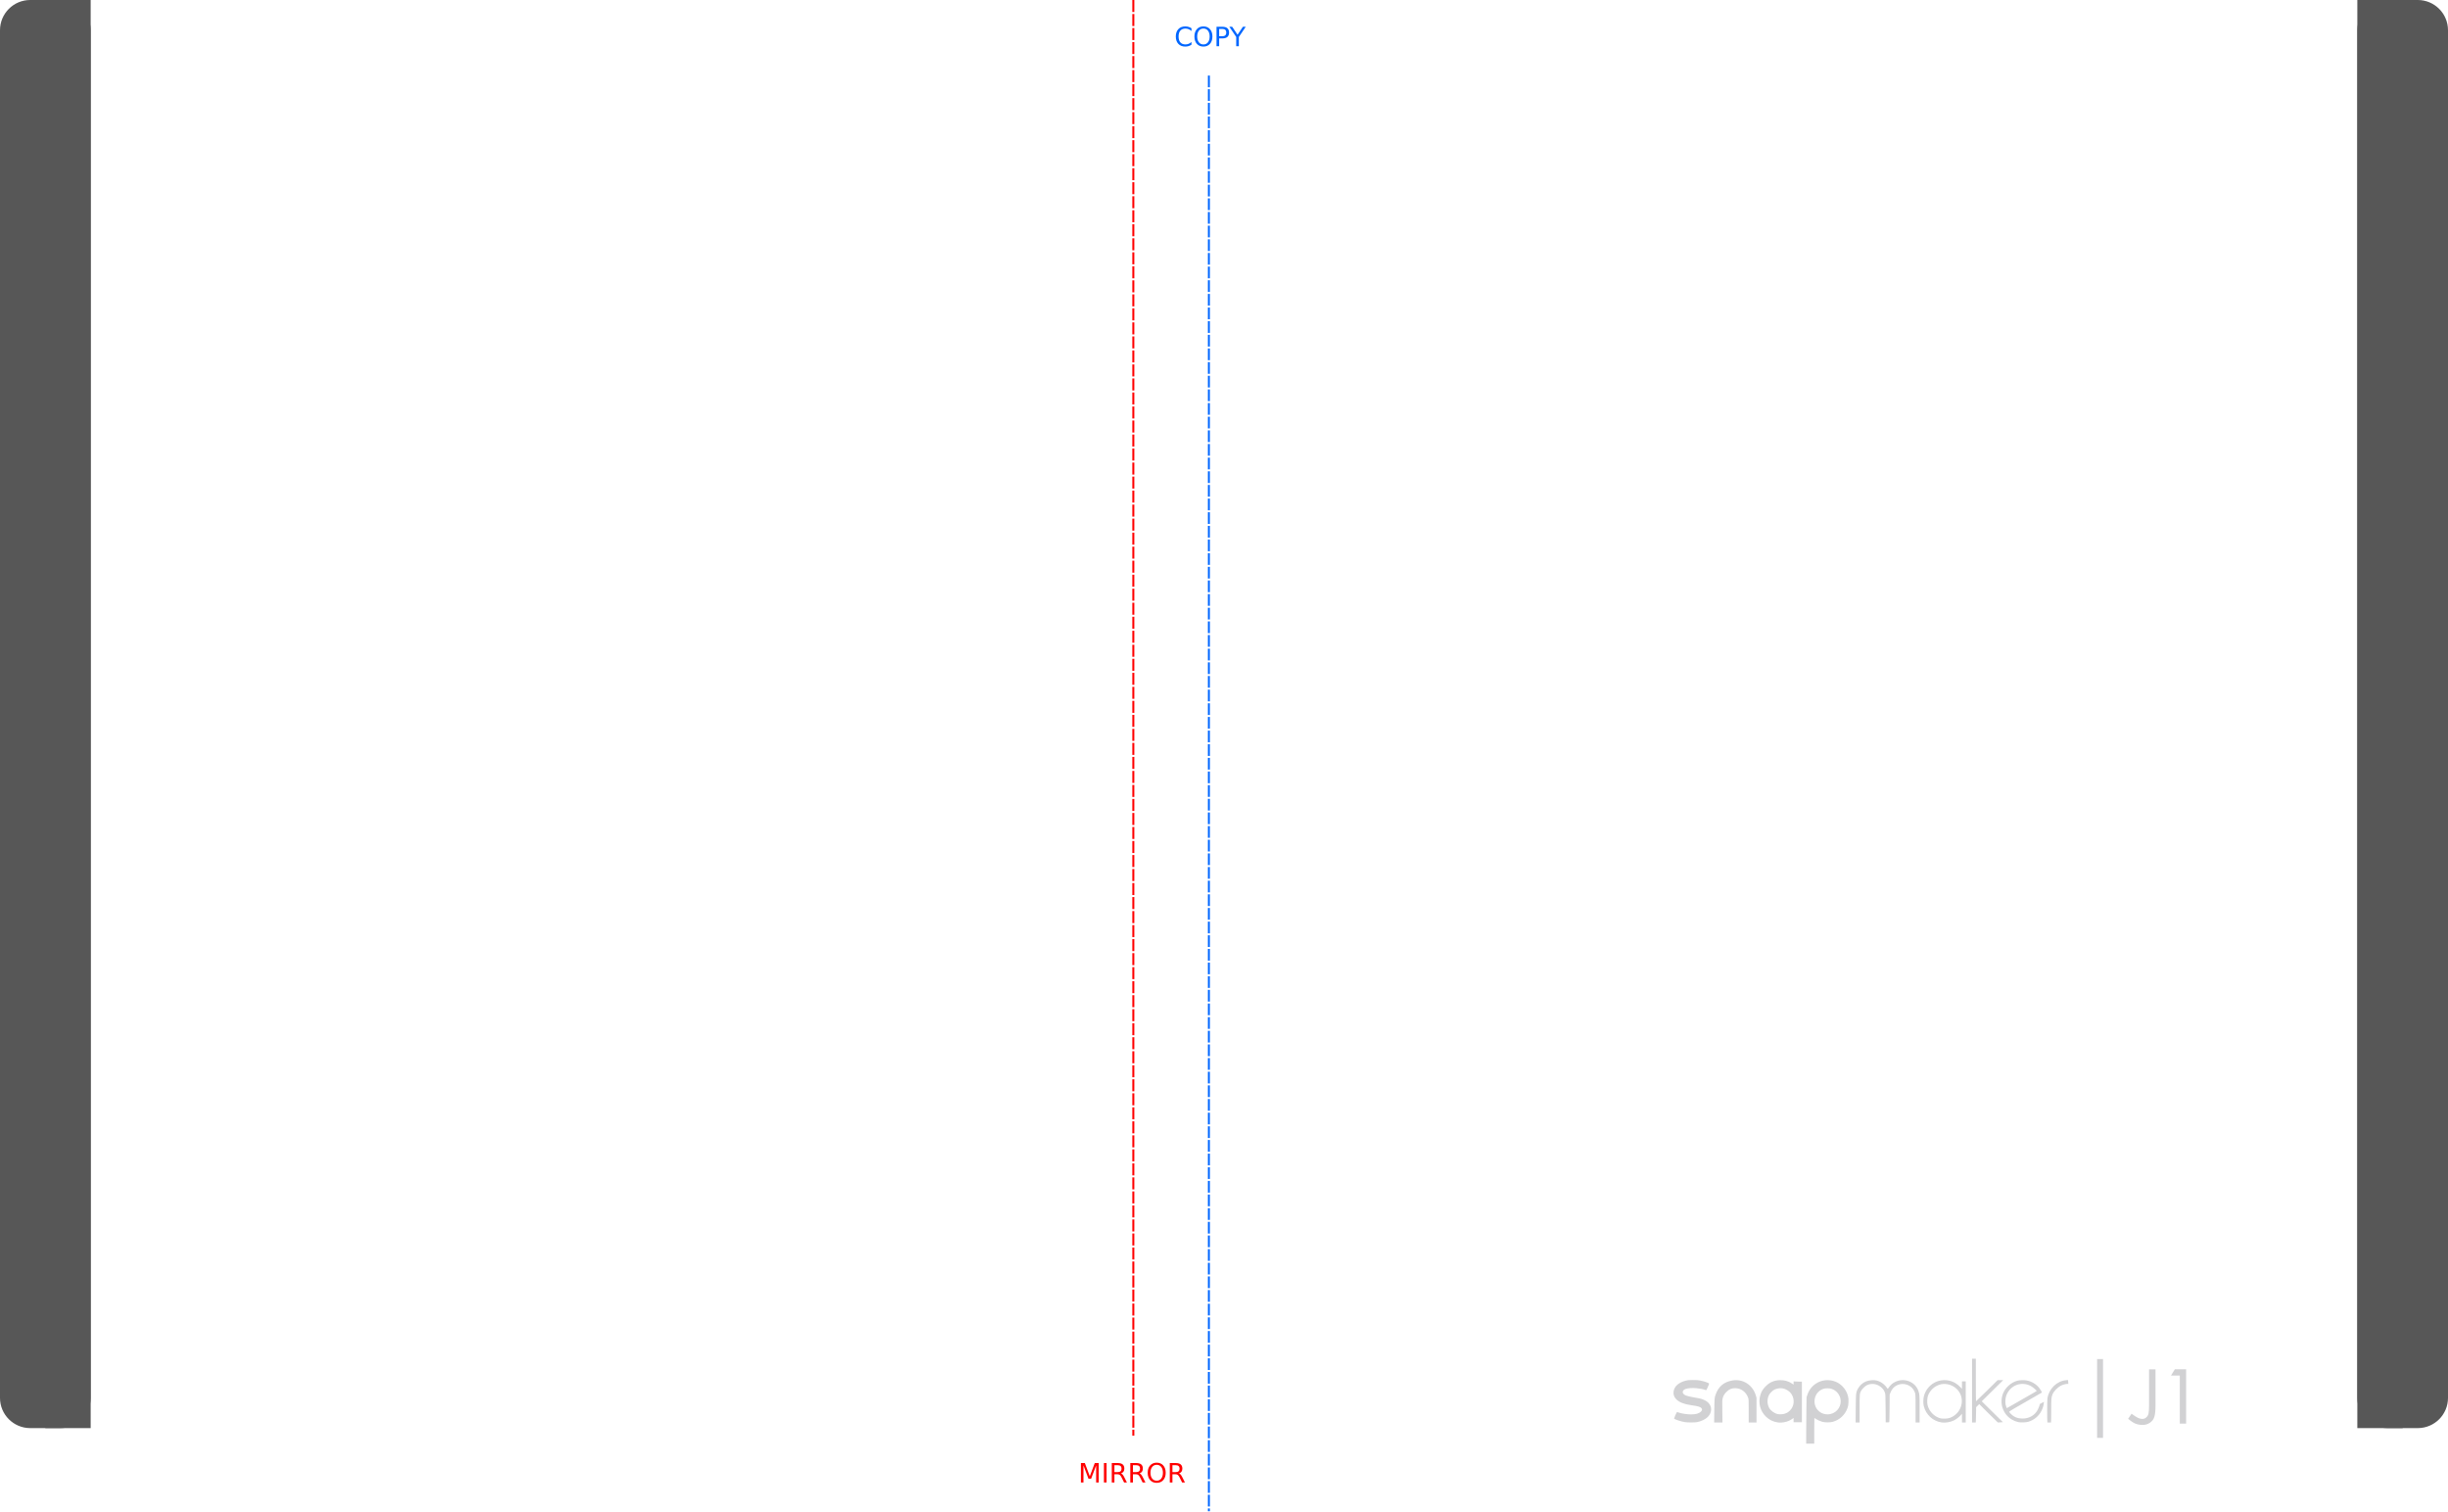
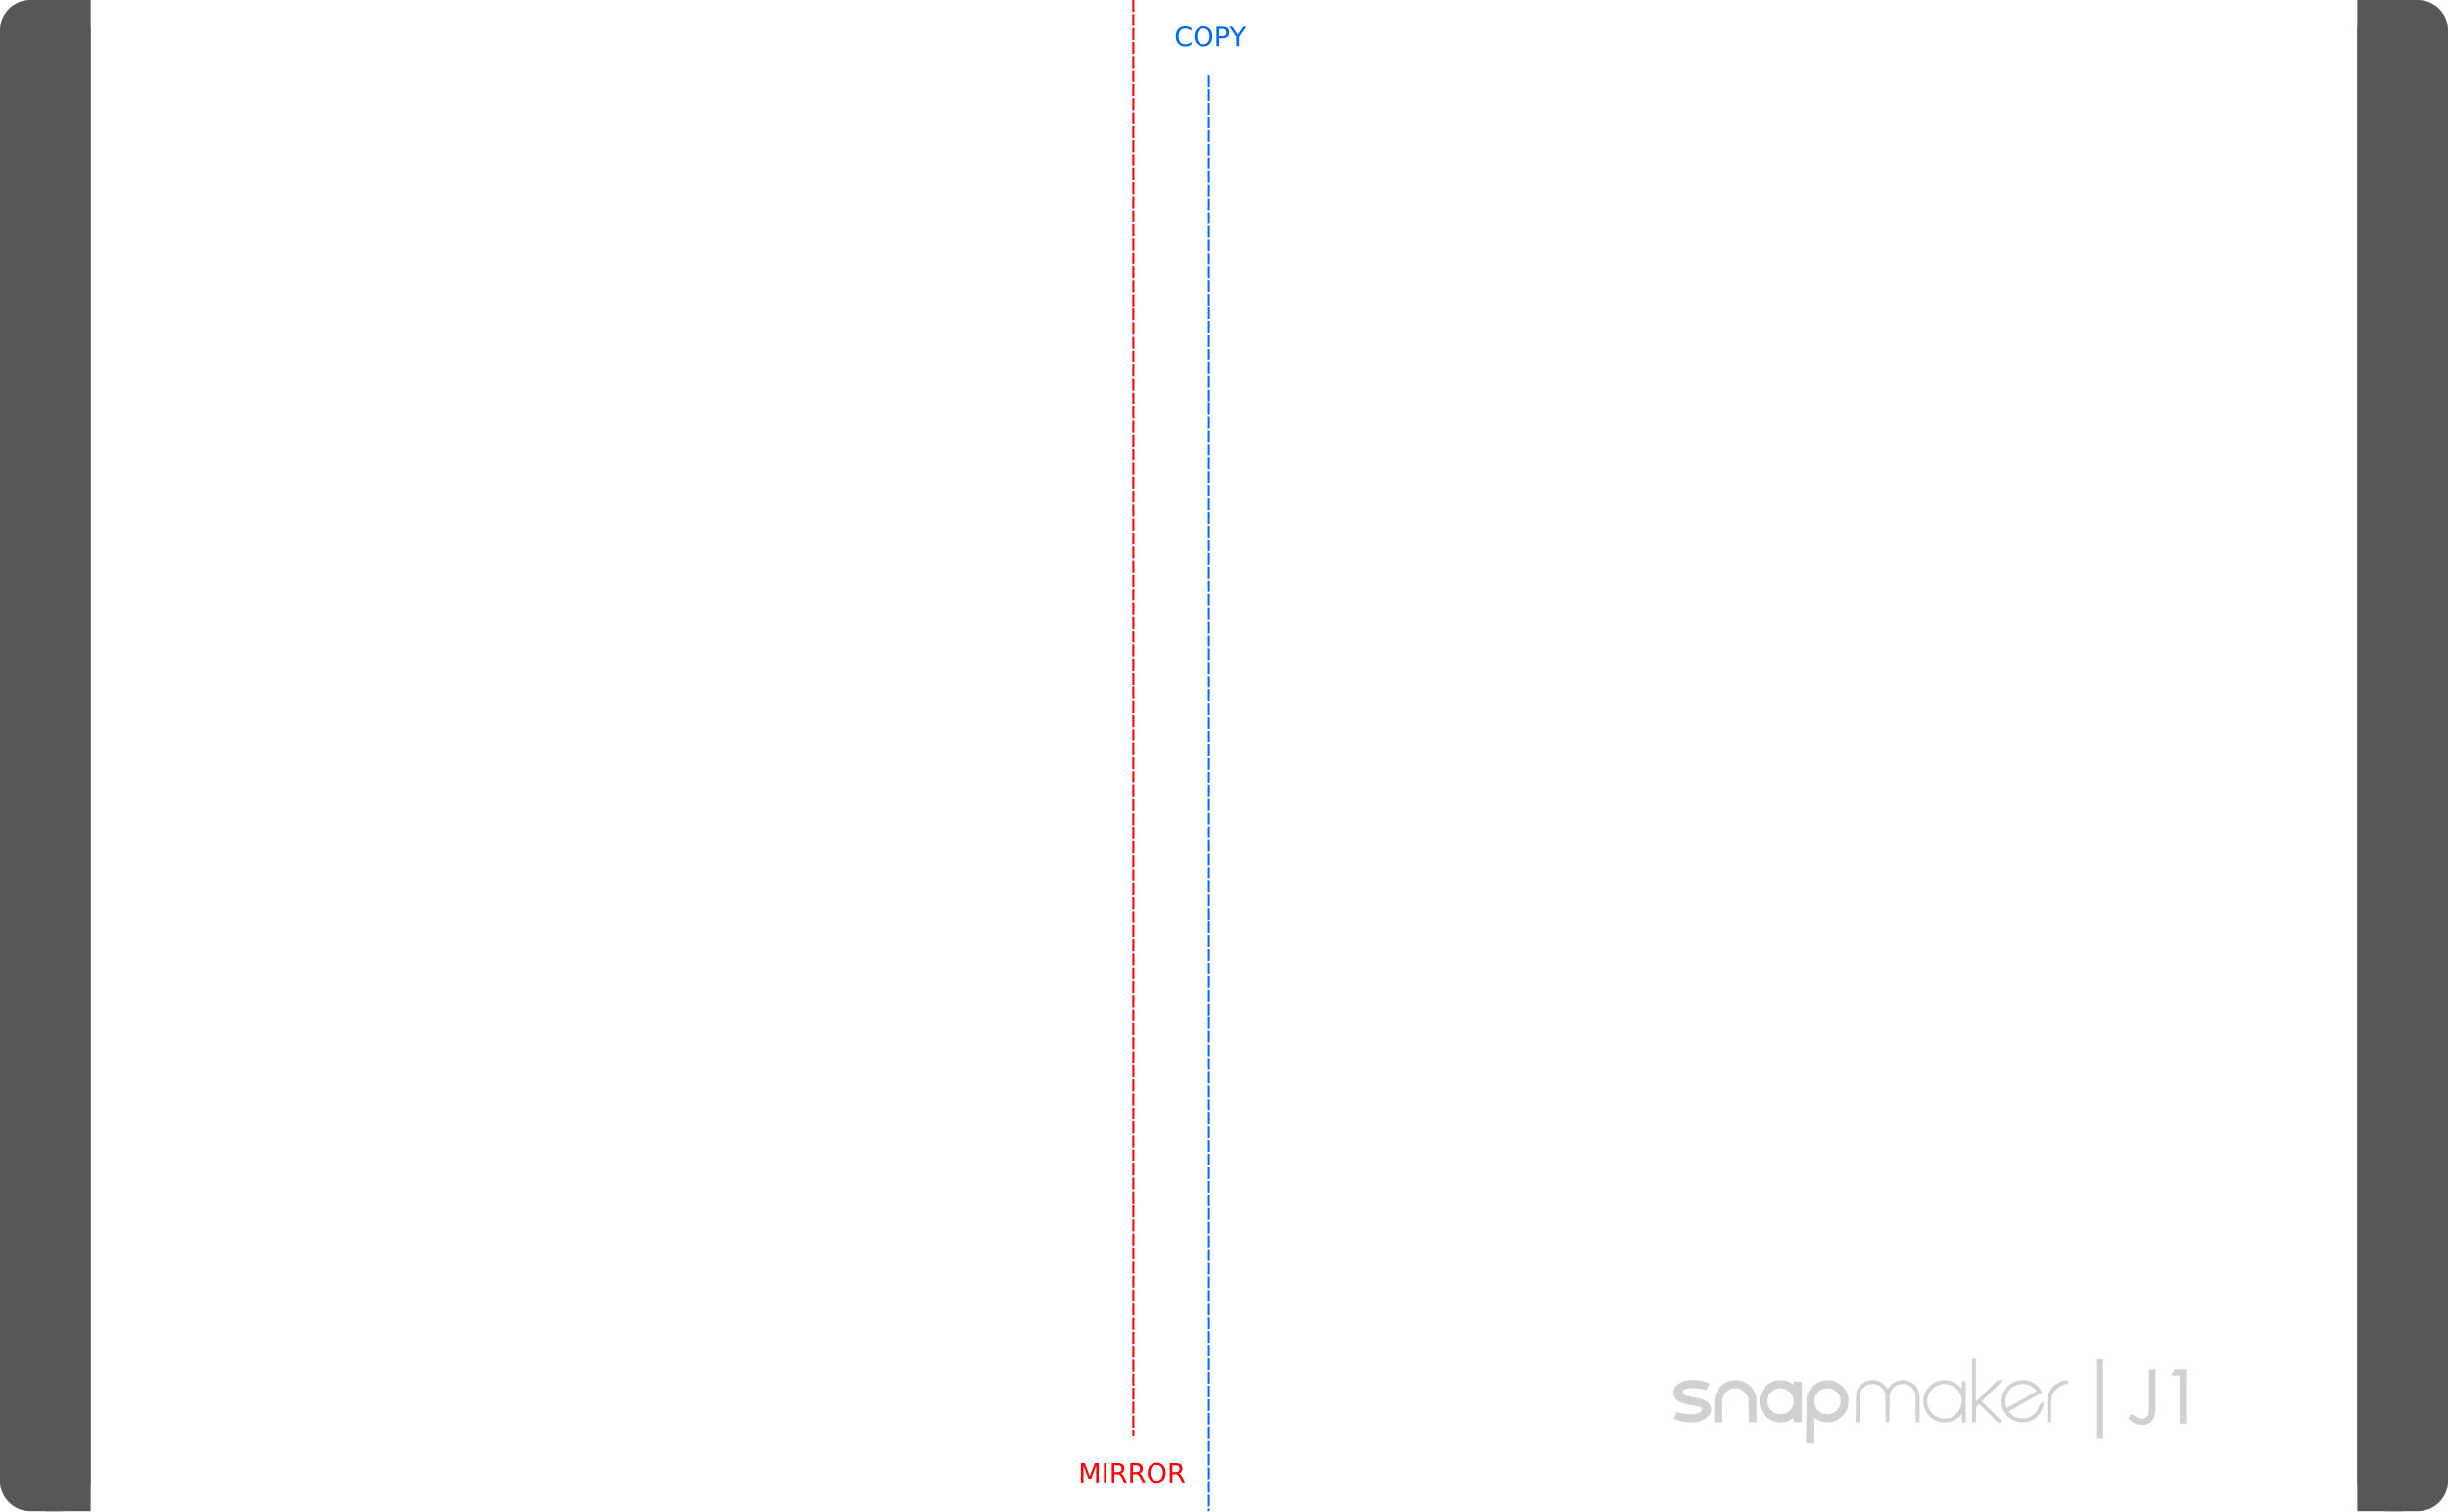
- <svg xmlns="http://www.w3.org/2000/svg" viewBox="0 0 324 200" author="https://github.com/macdylan/3dp-configs">
-   <g id="g15076" transform="matrix(1, 0, 0, 1, 9.5, 0)">
+ <svg xmlns="http://www.w3.org/2000/svg" viewBox="0 0 324 200" width="324" height="200" author="https://github.com/macdylan/3dp-configs">
+   <g id="g15076" transform="matrix(1, 0, 0, 1, 9.5, -3.552713678800501e-15)">
    <line x1="150.5" y1="10" x2="150.5" y2="200" id="path15048" stroke="#0066FF" stroke-width="0.258" fill="#00112B" fill-rule="nonzero" stroke-dasharray="1.548,0.258" />
    <line x1="140.5" y1="0" x2="140.5" y2="190" id="path15046" stroke="#FF0000" stroke-width="0.265" stroke-dasharray="1.59,0.265" />
    <g id="text16399" transform="translate(133.5635, 193.5759)" fill="#FF0000" fill-rule="nonzero">
      <polygon id="path17403" points="2.84217094e-14 0.047 0.518 0.047 1.175 1.797 1.835 0.047 2.353 0.047 2.353 2.618 2.014 2.618 2.014 0.36 1.35 2.124 1.001 2.124 0.338 0.36 0.338 2.618 5.68434189e-14 2.618" />
      <polygon id="path17405" points="3.044 0.047 3.392 0.047 3.392 2.618 3.044 2.618" />
      <path d="M5.304,1.412 C5.378,1.438 5.451,1.492 5.521,1.574 C5.592,1.657 5.663,1.771 5.734,1.915 L6.087,2.618 L5.714,2.618 L5.385,1.959 C5.3,1.786 5.217,1.672 5.137,1.616 C5.057,1.559 4.949,1.531 4.811,1.531 L4.432,1.531 L4.432,2.618 L4.084,2.618 L4.084,0.047 L4.87,0.047 C5.164,0.047 5.383,0.108 5.528,0.231 C5.672,0.354 5.745,0.539 5.745,0.787 C5.745,0.949 5.707,1.083 5.631,1.19 C5.556,1.297 5.447,1.371 5.304,1.413 L5.304,1.412 Z M4.432,0.332 L4.432,1.245 L4.87,1.245 C5.037,1.245 5.164,1.207 5.249,1.13 C5.335,1.052 5.378,0.938 5.378,0.787 C5.378,0.637 5.335,0.524 5.249,0.448 C5.164,0.371 5.037,0.332 4.87,0.332 L4.432,0.332 Z" id="path17407" />
      <path d="M7.755,1.412 C7.83,1.438 7.902,1.492 7.972,1.574 C8.043,1.657 8.114,1.771 8.186,1.915 L8.539,2.618 L8.165,2.618 L7.836,1.959 C7.751,1.786 7.668,1.672 7.588,1.616 C7.509,1.559 7.4,1.531 7.262,1.531 L6.883,1.531 L6.883,2.618 L6.535,2.618 L6.535,0.047 L7.321,0.047 C7.615,0.047 7.834,0.108 7.979,0.231 C8.124,0.354 8.196,0.539 8.196,0.787 C8.196,0.949 8.158,1.083 8.082,1.19 C8.008,1.297 7.898,1.371 7.755,1.413 L7.755,1.412 Z M6.883,0.332 L6.883,1.245 L7.321,1.245 C7.488,1.245 7.615,1.207 7.7,1.13 C7.786,1.052 7.829,0.938 7.829,0.787 C7.829,0.637 7.786,0.524 7.7,0.448 C7.615,0.371 7.488,0.332 7.321,0.332 L6.883,0.332 Z" id="path17409" />
      <path d="M10.03,0.282 C9.778,0.282 9.577,0.377 9.428,0.565 C9.279,0.753 9.205,1.01 9.205,1.335 C9.205,1.659 9.279,1.915 9.428,2.103 C9.577,2.292 9.778,2.386 10.03,2.386 C10.283,2.386 10.483,2.292 10.63,2.103 C10.778,1.915 10.852,1.659 10.852,1.335 C10.852,1.01 10.778,0.753 10.63,0.565 C10.483,0.377 10.283,0.282 10.03,0.282 Z M10.03,0 C10.391,0 10.679,0.121 10.895,0.363 C11.111,0.605 11.219,0.928 11.219,1.335 C11.219,1.74 11.111,2.064 10.895,2.306 C10.679,2.548 10.391,2.668 10.03,2.668 C9.669,2.668 9.379,2.548 9.162,2.306 C8.946,2.065 8.838,1.741 8.838,1.335 C8.838,0.928 8.946,0.605 9.162,0.363 C9.379,0.121 9.669,0 10.03,0 Z" id="path17411" />
      <path d="M12.983,1.412 C13.057,1.438 13.13,1.492 13.2,1.574 C13.271,1.657 13.342,1.771 13.413,1.915 L13.767,2.618 L13.393,2.618 L13.064,1.959 C12.979,1.786 12.896,1.672 12.816,1.616 C12.737,1.559 12.628,1.531 12.49,1.531 L12.111,1.531 L12.111,2.618 L11.763,2.618 L11.763,0.047 L12.549,0.047 C12.843,0.047 13.062,0.108 13.207,0.231 C13.351,0.354 13.424,0.539 13.424,0.787 C13.424,0.949 13.386,1.083 13.31,1.19 C13.235,1.297 13.126,1.371 12.983,1.413 L12.983,1.412 Z M12.111,0.332 L12.111,1.245 L12.549,1.245 C12.716,1.245 12.843,1.207 12.928,1.13 C13.014,1.052 13.057,0.938 13.057,0.787 C13.057,0.637 13.014,0.524 12.928,0.448 C12.843,0.371 12.716,0.332 12.549,0.332 L12.111,0.332 Z" id="path17413" />
    </g>
    <g id="text16407" transform="translate(146.1225, 3.496344)" fill="#0066FF" fill-rule="nonzero">
      <path d="M2.074,0.245 L2.074,0.612 C1.957,0.502 1.832,0.421 1.698,0.367 C1.566,0.313 1.426,0.286 1.276,0.286 C0.982,0.286 0.757,0.376 0.601,0.556 C0.445,0.736 0.367,0.995 0.367,1.335 C0.367,1.674 0.445,1.933 0.601,2.114 C0.757,2.293 0.982,2.382 1.276,2.382 C1.426,2.382 1.566,2.355 1.698,2.301 C1.832,2.247 1.957,2.166 2.074,2.057 L2.074,2.42 C1.952,2.503 1.823,2.565 1.686,2.606 C1.551,2.648 1.407,2.668 1.256,2.668 C0.866,2.668 0.56,2.549 0.336,2.312 C0.112,2.073 0,1.747 0,1.335 C0,0.922 0.112,0.596 0.336,0.358 C0.56,0.119 0.866,-4.4408921e-16 1.256,-4.4408921e-16 C1.41,-4.4408921e-16 1.554,0.021 1.69,0.062 C1.826,0.102 1.955,0.163 2.074,0.245 L2.074,0.245 Z" id="path17394" />
      <path d="M3.655,0.282 C3.403,0.282 3.202,0.377 3.052,0.565 C2.904,0.753 2.83,1.01 2.83,1.335 C2.83,1.659 2.904,1.915 3.052,2.103 C3.202,2.292 3.403,2.386 3.655,2.386 C3.908,2.386 4.108,2.292 4.255,2.103 C4.403,1.915 4.477,1.659 4.477,1.335 C4.477,1.01 4.403,0.753 4.255,0.565 C4.108,0.377 3.908,0.282 3.655,0.282 Z M3.655,2e-07 C4.016,2e-07 4.304,0.121 4.52,0.363 C4.736,0.605 4.844,0.928 4.844,1.335 C4.844,1.74 4.736,2.064 4.52,2.306 C4.304,2.548 4.016,2.668 3.655,2.668 C3.294,2.668 3.004,2.548 2.787,2.306 C2.571,2.065 2.463,1.741 2.463,1.335 C2.463,0.928 2.571,0.605 2.787,0.363 C3.004,0.121 3.294,2e-07 3.655,2e-07 Z" id="path17396" />
      <path d="M5.736,0.332 L5.736,1.299 L6.174,1.299 C6.336,1.299 6.461,1.257 6.549,1.173 C6.638,1.089 6.682,0.97 6.682,0.815 C6.682,0.661 6.638,0.542 6.549,0.458 C6.461,0.374 6.336,0.332 6.174,0.332 L5.736,0.332 Z M5.388,0.047 L6.174,0.047 C6.462,0.047 6.679,0.112 6.826,0.243 C6.975,0.373 7.049,0.563 7.049,0.815 C7.049,1.069 6.975,1.26 6.826,1.39 C6.679,1.52 6.462,1.585 6.174,1.585 L5.736,1.585 L5.736,2.618 L5.388,2.618 L5.388,0.047 Z" id="path17398" />
      <polygon id="path17400" points="7.085 0.047 7.459 0.047 8.172 1.104 8.88 0.047 9.254 0.047 8.344 1.394 8.344 2.618 7.994 2.618 7.994 1.394" />
    </g>
  </g>
-   <g id="Group" fill="#575757" style="">
-     <rect id="rect591" fill-rule="nonzero" x="0" y="0" width="12" height="189" rx="4" />
-     <rect id="Rectangle" x="6" y="0" width="6" height="189" />
+   <g id="Group" fill="#575757" style="" transform="matrix(1, 0, 0, 1, -3.552713678800501e-15, -3.552713678800501e-15)">
+     <rect id="rect591" fill-rule="nonzero" width="12" height="200" rx="4" />
+     <rect id="Rectangle" x="6" width="6" height="200" />
  </g>
-   <g id="Group-2" transform="matrix(1, 0, 0, 1, 312, 0)" fill="#575757" style="">
-     <rect id="rect591-1" fill-rule="nonzero" x="0" y="0" width="12" height="189" rx="4" />
-     <rect id="Rectangle" x="0" y="0" width="6" height="189" />
+   <g id="Group-2" fill="#575757" style="" transform="matrix(1, 0, 0, 1, 312, -3.552713678800501e-15)">
+     <rect id="rect591-1" fill-rule="nonzero" x="0" y="0" width="12" height="200" rx="4" />
+     <rect id="Rectangle" x="0" y="0" width="6" height="200" />
  </g>
  <g id="g-1" style="display: inline;" transform="matrix(1, 0, 0, 1, -2, -7)">
    <rect style="stroke-width: 0.155; fill: rgb(209, 209, 211);" id="rect-1" width="0.782" height="10.431" x="279.558" y="186.861" />
    <path d="m 287.287,193.047 q 0,0.991 -0.157,1.472 -0.147,0.481 -0.589,0.775 -0.432,0.285 -0.942,0.285 -0.5,0 -0.932,-0.157 -0.422,-0.157 -1.001,-0.657 l 0.451,-0.667 q 0.569,0.412 0.864,0.55 0.294,0.137 0.569,0.137 0.285,0 0.52,-0.206 0.236,-0.206 0.294,-0.53 0.069,-0.334 0.069,-1.03 v -4.799 h 0.854 z" id="path-1" style="fill: rgb(209, 209, 211);" />
    <path d="m 291.339,195.402 h -0.834 v -6.359 h -1.168 l 0.51,-0.824 h 1.492 z" id="path-2" style="fill: rgb(209, 209, 211);" />
    <path d="M 241.056 196.496 C 241.058 195.638 241.07 194.253 241.083 193.418 L 241.106 191.9 L 241.215 191.583 C 241.47 190.838 241.953 190.281 242.644 189.936 C 243.442 189.538 244.464 189.561 245.236 189.996 C 245.908 190.374 246.416 191.049 246.594 191.8 C 246.654 192.053 246.663 192.171 246.65 192.551 C 246.637 192.945 246.622 193.04 246.529 193.314 C 246.214 194.242 245.478 194.931 244.539 195.174 C 244.189 195.264 243.521 195.258 243.183 195.162 C 242.846 195.065 242.589 194.949 242.35 194.786 C 242.242 194.713 242.147 194.653 242.137 194.653 C 242.128 194.653 242.12 195.419 242.12 196.355 L 242.12 198.056 L 241.587 198.056 L 241.053 198.056 L 241.056 196.496 Z M 244.262 194.137 C 245.21 193.936 245.813 192.972 245.571 192.041 C 245.419 191.454 245.006 191.008 244.432 190.811 C 244.146 190.713 243.638 190.705 243.355 190.793 C 242.634 191.017 242.152 191.686 242.154 192.461 C 242.157 193.579 243.154 194.372 244.262 194.137 L 244.262 194.137 Z M 237.326 195.253 C 236.698 195.167 236.178 194.917 235.736 194.491 C 234.94 193.722 234.664 192.59 235.015 191.54 C 235.166 191.091 235.343 190.812 235.711 190.449 C 236.226 189.94 236.773 189.696 237.483 189.658 C 238.105 189.626 238.659 189.764 239.119 190.066 L 239.385 190.241 L 239.385 190.023 L 239.385 189.806 L 239.539 189.827 C 239.624 189.839 239.872 189.848 240.09 189.848 L 240.486 189.848 L 240.486 192.534 L 240.486 195.22 L 239.935 195.22 L 239.385 195.22 L 239.385 194.939 L 239.385 194.659 L 239.159 194.81 C 238.871 195.004 238.655 195.098 238.31 195.182 C 237.973 195.264 237.603 195.291 237.326 195.253 Z M 238.218 194.092 C 238.531 193.983 238.691 193.885 238.904 193.671 C 239.441 193.134 239.551 192.313 239.178 191.611 C 238.909 191.104 238.254 190.717 237.666 190.717 C 237.428 190.717 237.064 190.801 236.849 190.905 C 236.62 191.016 236.253 191.376 236.139 191.602 C 235.869 192.135 235.869 192.766 236.139 193.299 C 236.326 193.668 236.819 194.037 237.258 194.137 C 237.526 194.199 237.973 194.177 238.218 194.092 L 238.218 194.092 Z M 259.005 195.252 C 257.833 195.091 256.892 194.229 256.614 193.062 C 256.533 192.724 256.54 192.139 256.631 191.785 C 256.861 190.877 257.528 190.132 258.394 189.816 C 259.161 189.537 260.067 189.614 260.754 190.017 C 261.037 190.183 261.226 190.335 261.48 190.599 L 261.672 190.799 L 261.672 190.307 L 261.673 189.815 L 261.923 189.815 L 262.173 189.815 L 262.173 192.534 L 262.173 195.253 L 261.923 195.253 L 261.673 195.253 L 261.672 194.678 L 261.671 194.102 L 261.514 194.284 C 261.286 194.545 260.909 194.833 260.595 194.986 C 260.13 195.21 259.486 195.318 259.006 195.252 L 259.005 195.252 Z M 260.065 194.644 C 261.317 194.201 261.968 192.828 261.506 191.607 C 261.198 190.793 260.375 190.208 259.47 190.159 C 259.051 190.137 258.743 190.203 258.338 190.402 C 257.804 190.666 257.341 191.197 257.163 191.75 C 257.064 192.057 257.042 192.599 257.115 192.928 C 257.301 193.764 258.006 194.496 258.821 194.701 C 259.141 194.782 259.757 194.753 260.065 194.644 L 260.065 194.644 Z M 272.983 195.259 C 272.938 195.244 272.939 192.337 272.984 192.058 C 273.192 190.776 274.237 189.762 275.453 189.661 L 275.719 189.639 L 275.719 189.768 C 275.72 189.84 275.729 189.955 275.74 190.024 L 275.761 190.149 L 275.632 190.149 C 275.4 190.151 275.04 190.245 274.793 190.37 C 274.319 190.609 273.804 191.139 273.649 191.547 C 273.495 191.955 273.484 192.099 273.484 193.721 C 273.484 194.564 273.472 195.254 273.459 195.255 C 273.288 195.265 273.009 195.268 272.983 195.259 L 272.983 195.259 Z M 224.988 195.204 C 224.452 195.119 223.57 194.823 223.57 194.729 C 223.57 194.661 223.866 193.982 223.924 193.916 C 223.967 193.867 223.995 193.871 224.238 193.957 C 224.588 194.081 225.316 194.186 225.822 194.185 C 226.478 194.185 226.909 194.055 227.153 193.784 C 227.291 193.632 227.305 193.524 227.206 193.384 C 227.065 193.187 226.769 193.097 225.838 192.967 C 224.911 192.838 224.295 192.599 223.884 192.211 C 223.576 191.921 223.443 191.546 223.506 191.146 C 223.614 190.463 224.16 189.973 225.088 189.727 C 225.389 189.647 225.481 189.638 226.039 189.636 C 226.499 189.634 226.74 189.649 226.989 189.694 C 227.52 189.791 228.207 190.028 228.207 190.114 C 228.207 190.196 227.859 190.983 227.823 190.983 C 227.8 190.983 227.726 190.96 227.658 190.931 C 227.454 190.846 226.951 190.753 226.477 190.713 C 225.989 190.672 225.459 190.707 225.141 190.801 C 224.804 190.901 224.635 191.152 224.751 191.377 C 224.88 191.628 225.245 191.772 226.115 191.918 C 226.896 192.05 227.136 192.105 227.411 192.217 C 227.734 192.348 227.935 192.475 228.113 192.657 C 228.628 193.186 228.589 193.966 228.018 194.533 C 227.72 194.83 227.153 195.103 226.628 195.204 C 226.306 195.265 225.371 195.266 224.988 195.204 L 224.988 195.204 Z M 228.891 193.844 C 228.914 192.041 228.916 192.017 229.057 191.596 C 229.418 190.516 230.143 189.895 231.273 189.697 C 232.685 189.45 233.985 190.282 234.395 191.697 L 234.48 191.991 L 234.48 193.622 L 234.48 195.254 L 233.963 195.254 L 233.446 195.254 L 233.445 193.727 C 233.444 192.236 233.443 192.196 233.369 191.982 C 233.112 191.226 232.428 190.716 231.672 190.716 C 231.197 190.716 230.885 190.839 230.55 191.161 C 230.252 191.447 230.099 191.691 230.01 192.021 C 229.937 192.293 229.936 192.32 229.954 193.775 L 229.973 195.254 L 229.423 195.254 L 228.873 195.254 L 228.891 193.844 Z M 247.613 193.41 C 247.633 191.466 247.642 191.352 247.799 190.985 C 247.902 190.745 248.148 190.399 248.346 190.218 C 248.733 189.865 249.19 189.686 249.778 189.657 C 250.212 189.636 250.524 189.705 250.91 189.909 C 251.187 190.054 251.559 190.392 251.723 190.646 C 251.821 190.799 251.845 190.819 251.876 190.775 C 252.239 190.259 252.457 190.06 252.868 189.867 C 254.065 189.306 255.486 189.871 255.903 191.072 C 256.061 191.527 256.067 191.619 256.067 193.487 L 256.067 195.254 L 255.8 195.254 L 255.533 195.254 L 255.533 193.425 C 255.533 191.426 255.535 191.45 255.333 191.05 C 255.007 190.405 254.212 190.039 253.477 190.193 C 252.87 190.321 252.434 190.708 252.194 191.331 L 252.103 191.567 L 252.091 193.375 C 252.083 194.37 252.066 195.195 252.051 195.21 C 252.036 195.225 251.924 195.237 251.802 195.237 L 251.579 195.237 L 251.563 193.368 C 251.546 191.544 251.544 191.495 251.472 191.305 C 251.36 191.008 251.251 190.844 251.03 190.639 C 250.477 190.127 249.7 190.008 249.051 190.337 C 248.835 190.446 248.439 190.842 248.318 191.069 C 248.13 191.423 248.126 191.47 248.126 193.442 L 248.126 195.254 L 247.86 195.254 L 247.595 195.254 L 247.613 193.41 Z M 263.007 191.033 L 263.007 186.812 L 263.257 186.812 L 263.507 186.812 L 263.507 189.632 C 263.507 191.182 263.519 192.45 263.532 192.45 C 263.546 192.449 264.195 191.819 264.975 191.049 L 266.393 189.65 L 266.76 189.651 L 267.127 189.652 L 265.709 191.053 L 264.291 192.453 L 265.691 193.832 L 267.091 195.211 L 266.767 195.235 L 266.442 195.259 L 266.268 195.108 C 266.172 195.025 265.613 194.476 265.026 193.888 L 263.958 192.82 L 263.749 193.027 L 263.541 193.234 L 263.541 193.719 C 263.541 193.985 263.531 194.44 263.519 194.729 L 263.497 195.254 L 263.252 195.254 L 263.007 195.254 L 263.007 191.034 L 263.007 191.033 Z M 269.129 195.205 C 268.809 195.13 268.546 195.028 268.304 194.884 C 267.674 194.51 267.277 194.017 267.04 193.314 C 266.842 192.727 266.871 191.981 267.116 191.393 C 267.445 190.601 268.178 189.953 268.996 189.729 C 269.292 189.648 269.905 189.63 270.235 189.692 C 270.875 189.813 271.467 190.158 271.87 190.646 C 272.04 190.852 272.282 191.265 272.248 191.292 C 272.239 191.3 272.015 191.43 271.748 191.582 C 271.288 191.846 270.166 192.492 268.62 193.383 C 268.21 193.62 267.911 193.812 267.911 193.84 C 267.911 193.867 268.02 193.997 268.153 194.129 C 268.568 194.542 269.048 194.731 269.68 194.733 C 270.596 194.735 271.357 194.282 271.726 193.516 C 271.809 193.343 271.902 193.112 271.932 193.001 L 271.987 192.801 L 272.255 192.66 L 272.523 192.518 L 272.501 192.71 C 272.46 193.058 272.379 193.331 272.215 193.669 C 271.867 194.39 271.236 194.925 270.455 195.159 C 270.159 195.248 269.421 195.274 269.129 195.205 Z M 268.399 192.913 C 268.819 192.672 269.568 192.241 270.064 191.956 C 270.559 191.671 271.09 191.367 271.244 191.28 C 271.397 191.193 271.537 191.107 271.555 191.09 C 271.596 191.049 271.137 190.642 270.864 190.475 C 270.226 190.088 269.387 190.043 268.726 190.362 C 268.138 190.645 267.707 191.153 267.505 191.797 C 267.42 192.066 267.39 192.587 267.442 192.858 C 267.48 193.052 267.589 193.352 267.621 193.352 C 267.629 193.352 267.979 193.154 268.399 192.913 Z" id="path24" fill-rule="nonzero" style="fill: rgb(209, 209, 211);" />
  </g>
</svg>
